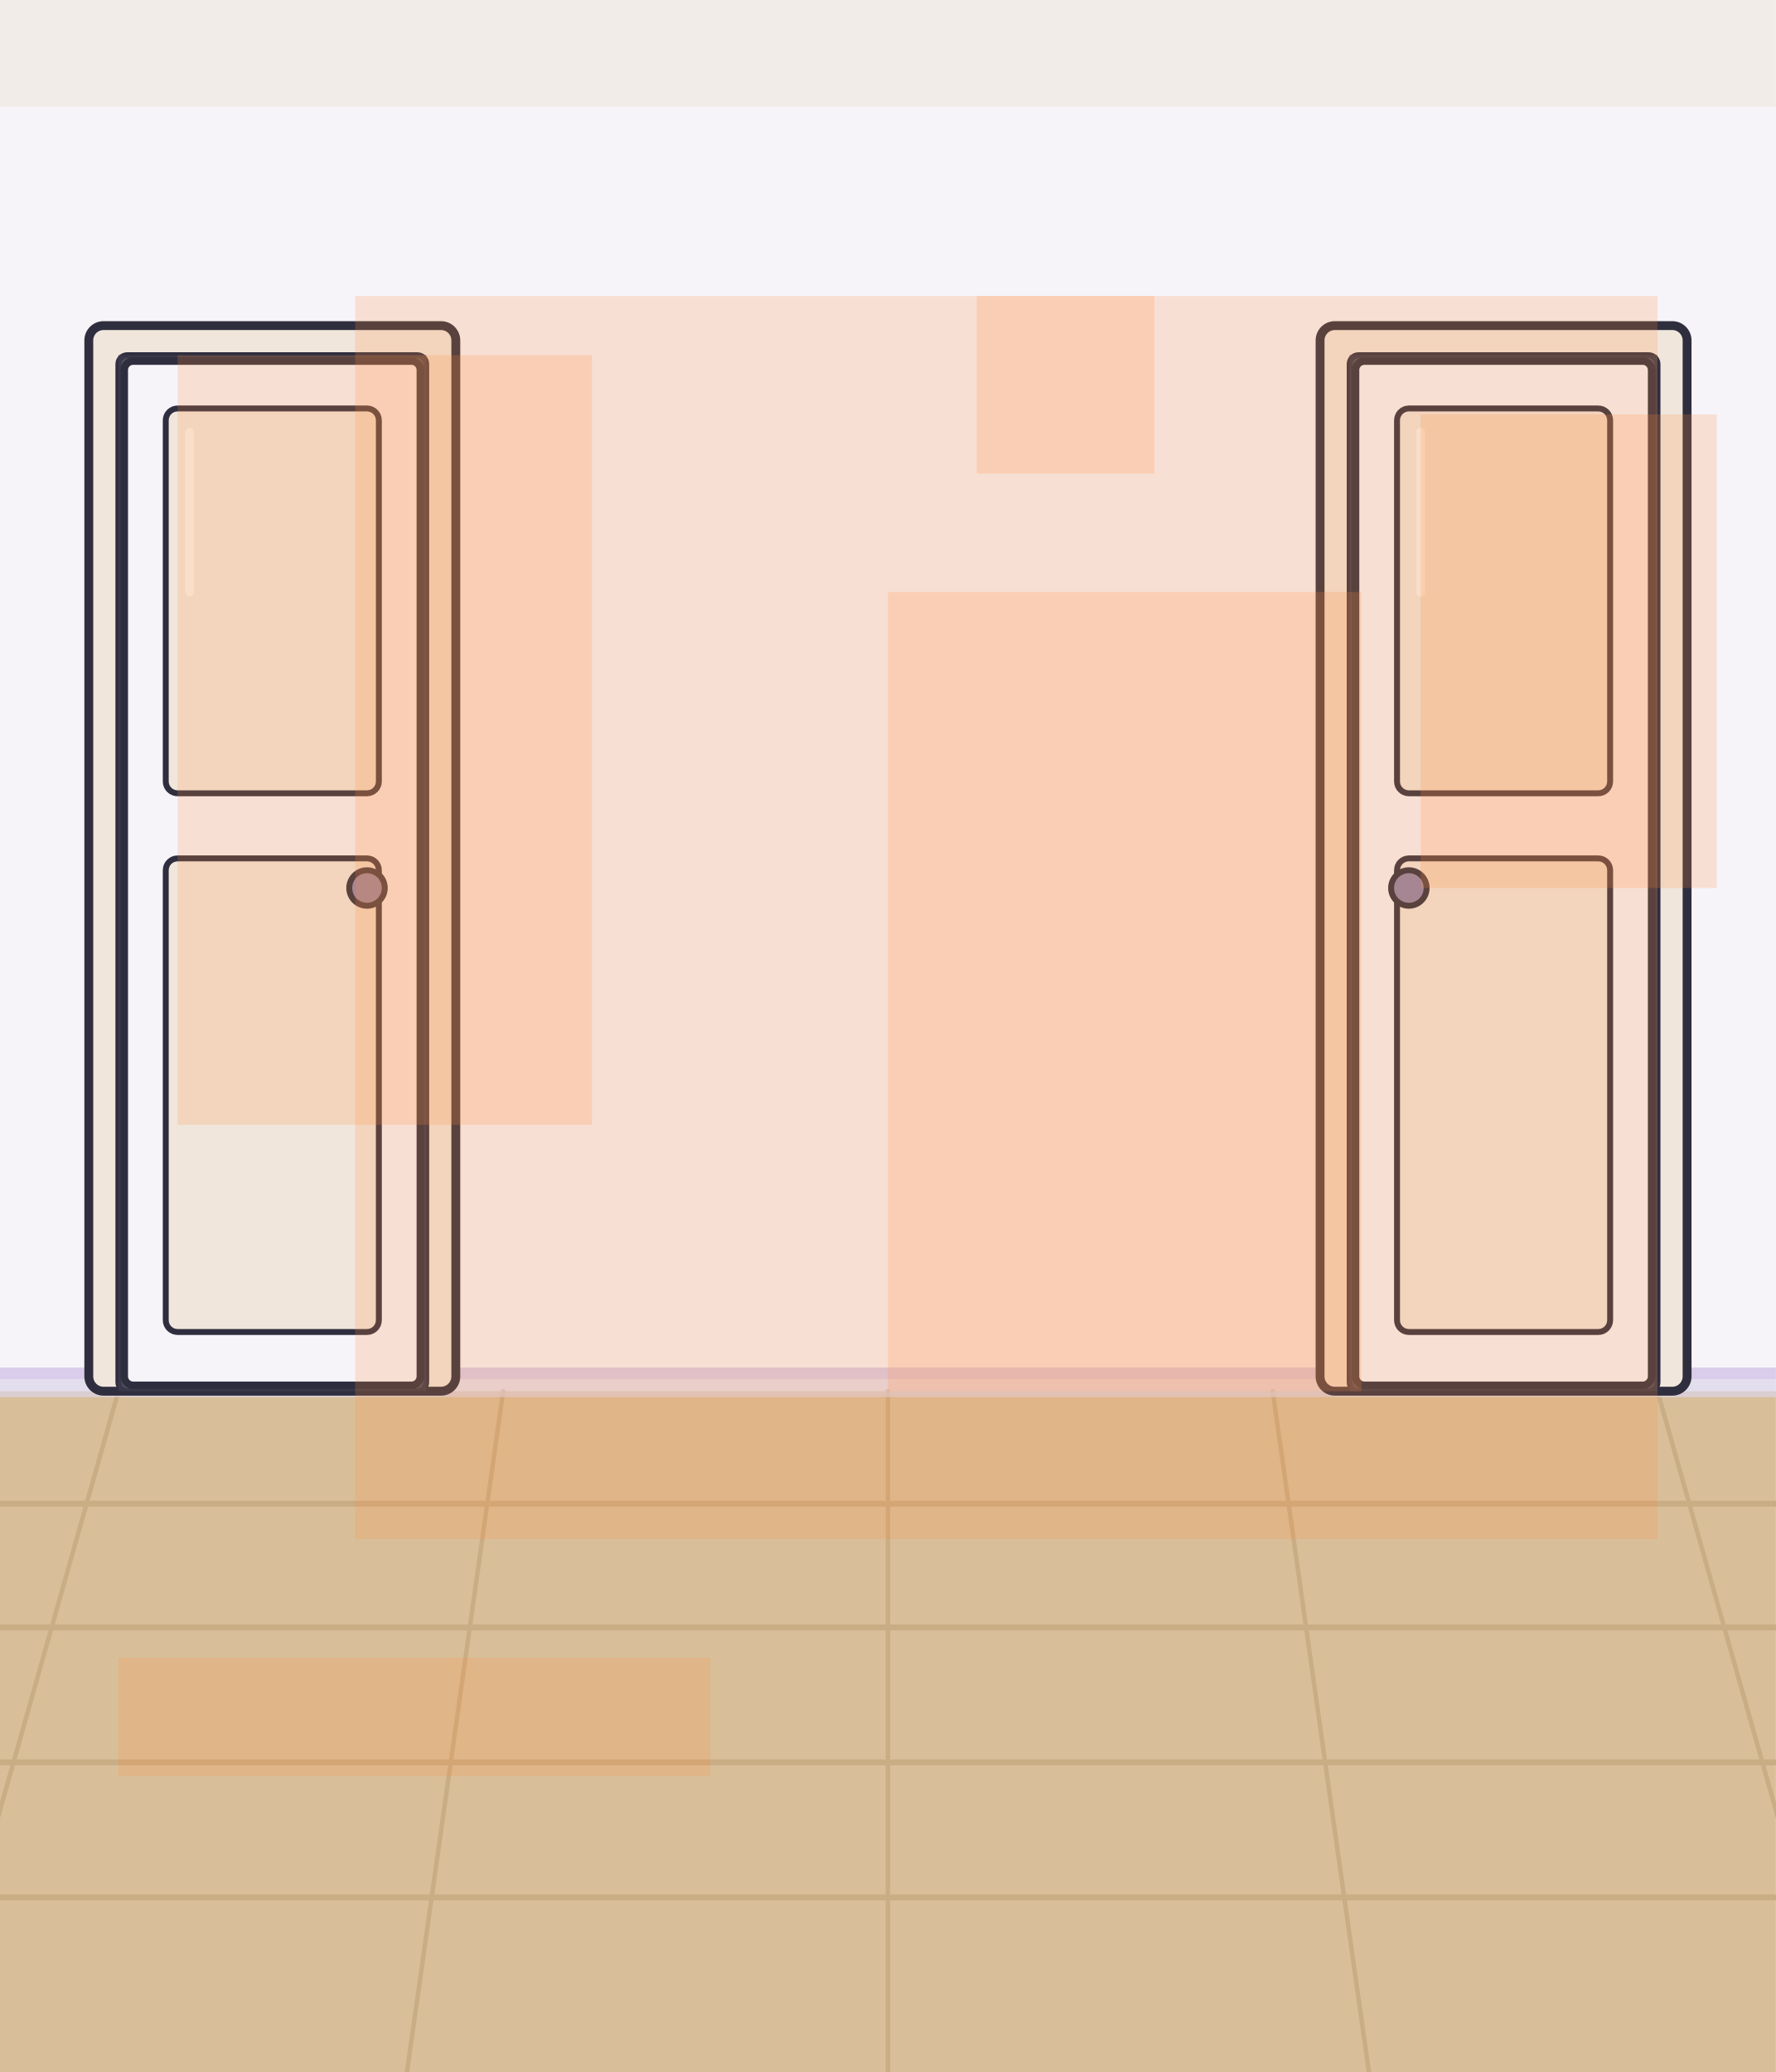
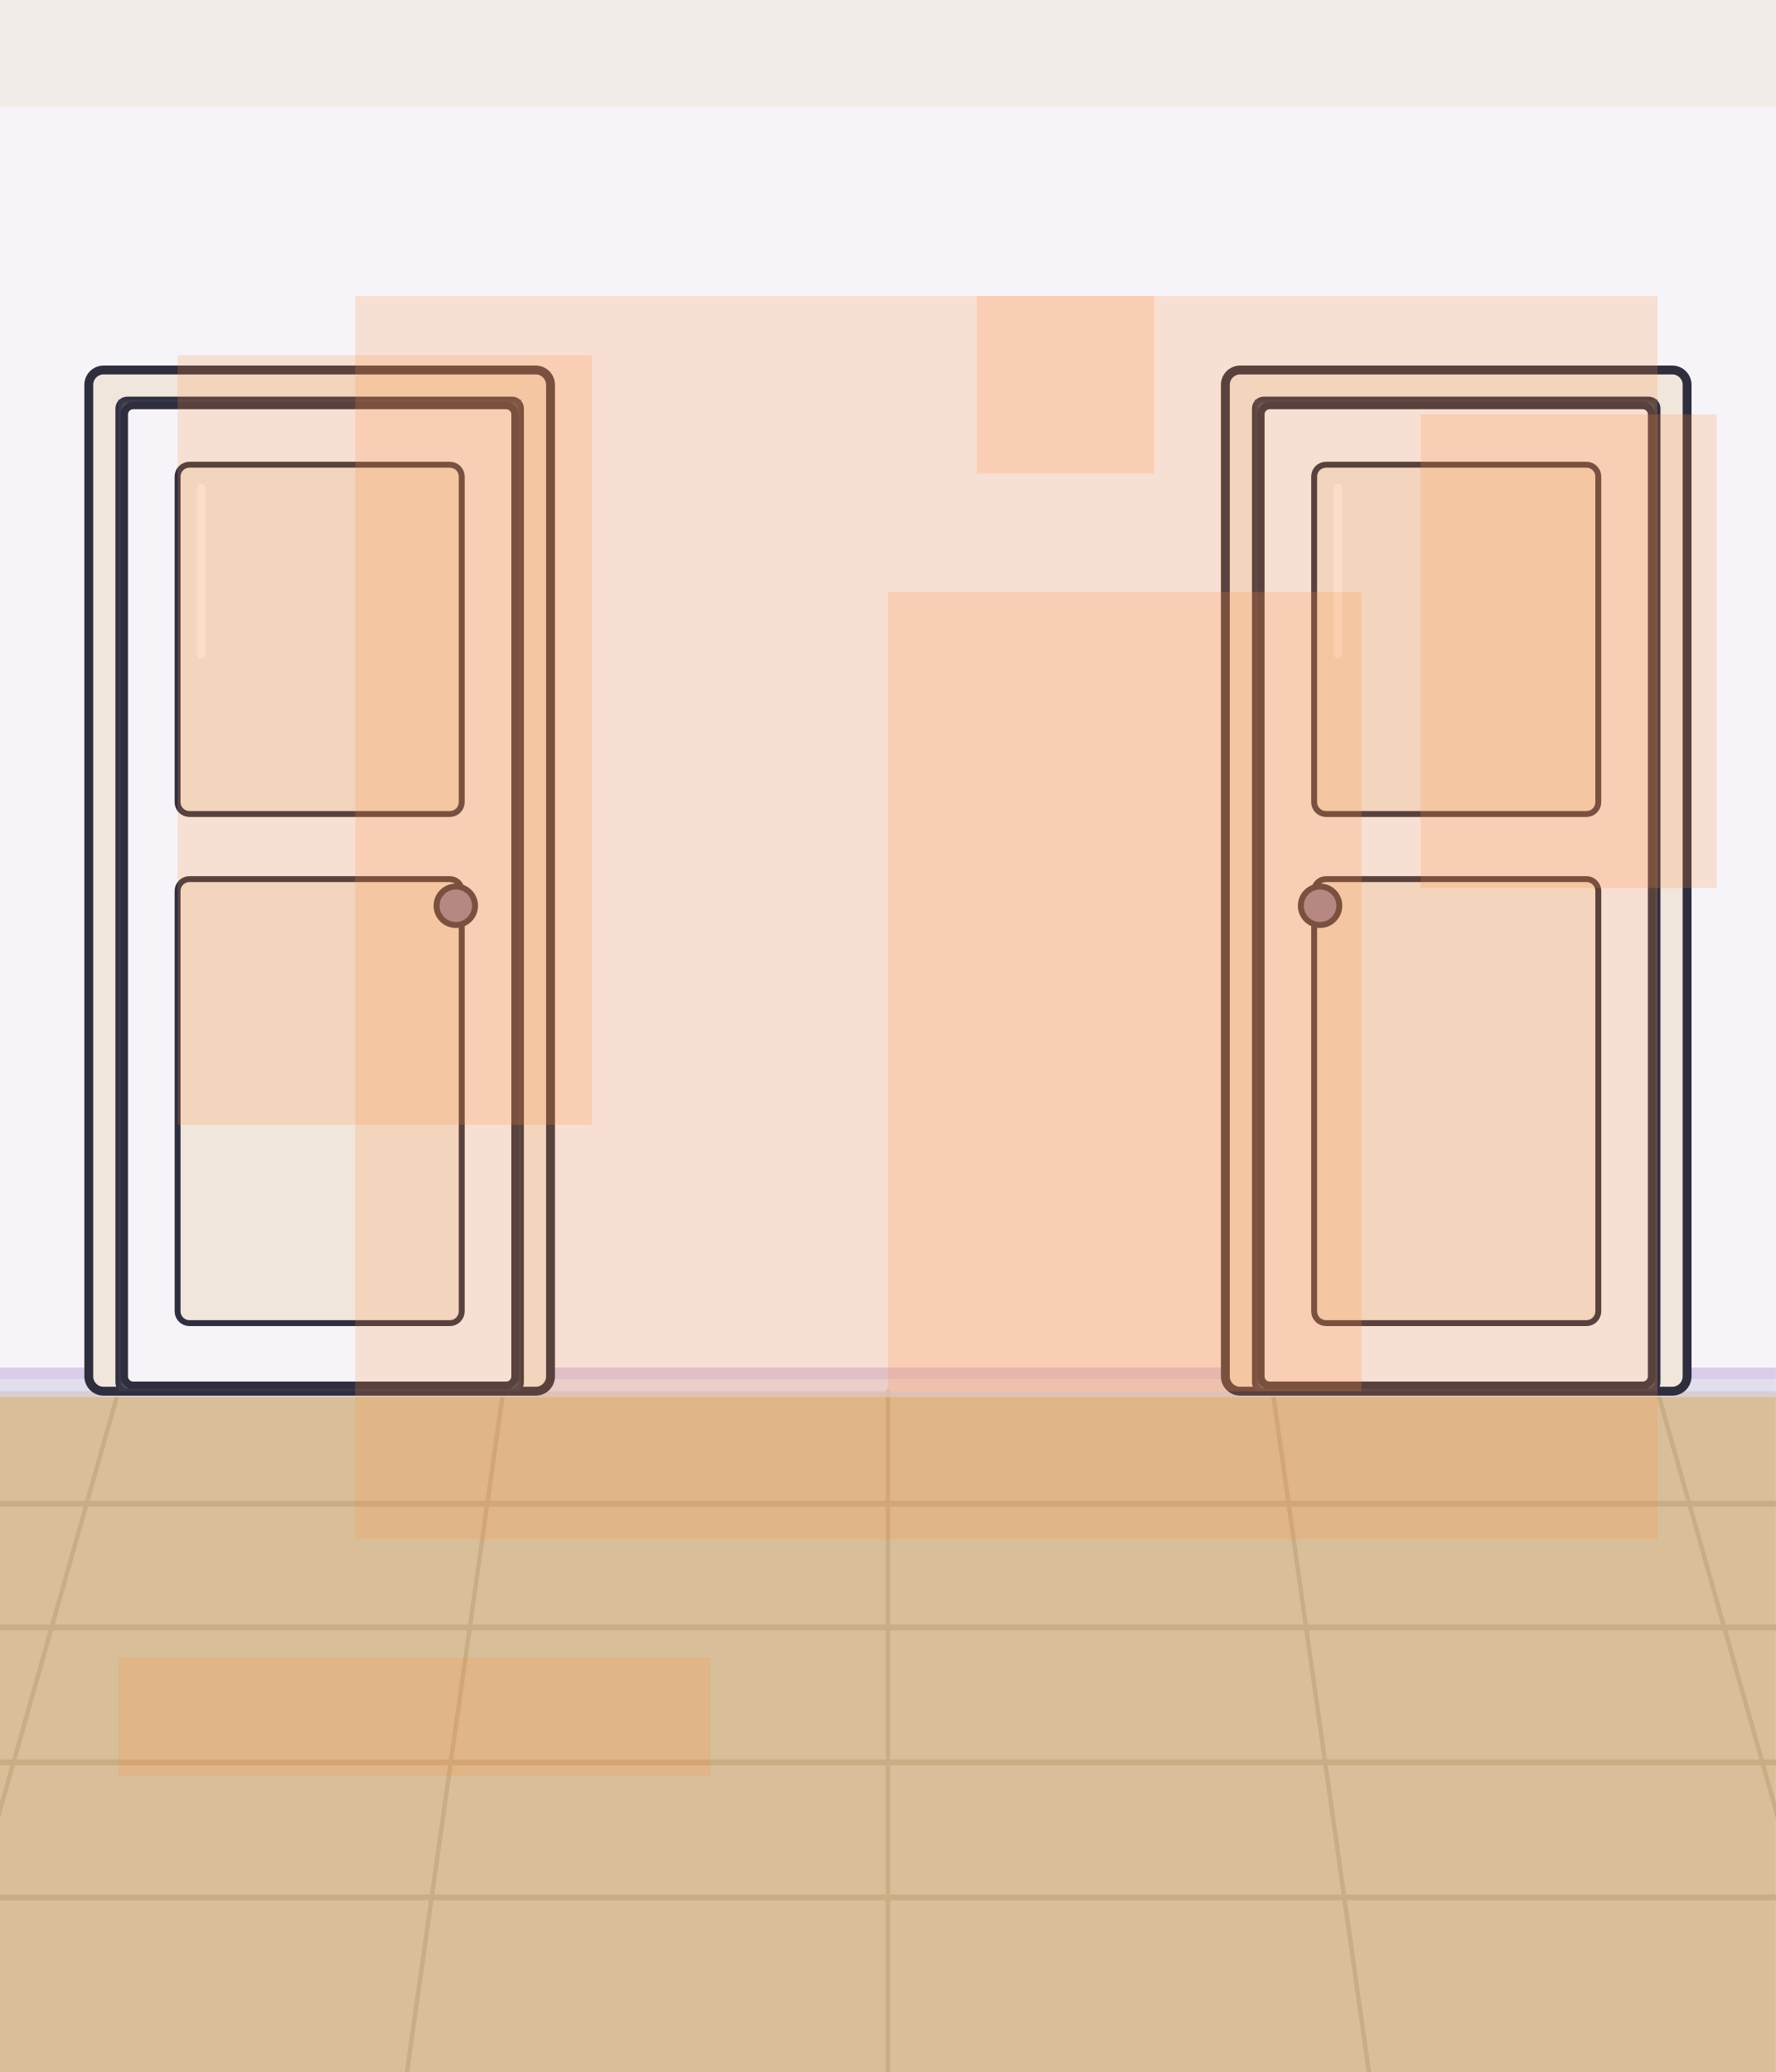
<svg xmlns="http://www.w3.org/2000/svg" viewBox="0 0 600 700" width="600" height="700">
  <g id="stěna">
    <rect x="0" y="0" width="600" height="470" fill="#F6F4F9" stroke="none" />
    <rect x="0" y="0" width="600" height="36" fill="#F0E6DC" stroke="none" opacity="0.6" />
  </g>
  <g id="podlaha">
    <rect x="0" y="470" width="600" height="230" fill="#D8BF9A" stroke="none" />
    <path d="M 0 508 L 600 508" stroke="#C9AD84" stroke-width="2" stroke-linejoin="round" stroke-linecap="round" />
    <path d="M 0 549.8 L 600 549.8" stroke="#C9AD84" stroke-width="2" stroke-linejoin="round" stroke-linecap="round" />
    <path d="M 0 595.4 L 600 595.4" stroke="#C9AD84" stroke-width="2" stroke-linejoin="round" stroke-linecap="round" />
    <path d="M 0 641 L 600 641" stroke="#C9AD84" stroke-width="2" stroke-linejoin="round" stroke-linecap="round" />
    <path d="M 40 470 L -25 700" stroke="#C9AD84" stroke-width="1.5" stroke-linejoin="round" stroke-linecap="round" />
    <path d="M 170 470 L 137.5 700" stroke="#C9AD84" stroke-width="1.5" stroke-linejoin="round" stroke-linecap="round" />
    <path d="M 300 470 L 300 700" stroke="#C9AD84" stroke-width="1.5" stroke-linejoin="round" stroke-linecap="round" />
    <path d="M 430 470 L 462.5 700" stroke="#C9AD84" stroke-width="1.5" stroke-linejoin="round" stroke-linecap="round" />
    <path d="M 560 470 L 625 700" stroke="#C9AD84" stroke-width="1.5" stroke-linejoin="round" stroke-linecap="round" />
    <path d="M 690 470 L 787.5 700" stroke="#C9AD84" stroke-width="1.5" stroke-linejoin="round" stroke-linecap="round" />
  </g>
  <g id="lišta">
    <rect x="0" y="440" width="600" height="26" fill="#F6F4F9" stroke="none" />
    <rect x="0" y="462" width="600" height="4" fill="#D9CDEB" stroke="none" />
    <rect x="0" y="466" width="600" height="6" fill="#DCD4E8" stroke="none" opacity="0.7" />
  </g>
  <g id="rám levý">
-     <rect x="30" y="110" width="124" height="360" rx="5" fill="#F0E6DC" stroke="#2F2E3F" stroke-width="3" stroke-linejoin="round" stroke-linecap="round" />
-     <rect x="40" y="120" width="104" height="350" rx="3" fill="#D8C7C0" stroke="#2F2E3F" stroke-width="2" stroke-linejoin="round" stroke-linecap="round" />
-     <rect x="40" y="120" width="104" height="350" fill="#3B3A4A" stroke="none" opacity="0.85" />
+     <rect x="30" y="125" width="156" height="345" rx="5" fill="#F0E6DC" stroke="#2F2E3F" stroke-width="3" stroke-linejoin="round" stroke-linecap="round" />
+     <rect x="40" y="135" width="136" height="335" rx="3" fill="#D8C7C0" stroke="#2F2E3F" stroke-width="2" stroke-linejoin="round" stroke-linecap="round" />
+     <rect x="40" y="135" width="136" height="335" fill="#3B3A4A" stroke="none" opacity="0.85" />
  </g>
  <g id="křídlo levé">
-     <rect x="42" y="122" width="100" height="346" rx="3" fill="#F6F4F9" stroke="#2F2E3F" stroke-width="2.5" stroke-linejoin="round" stroke-linecap="round" />
-     <rect x="56" y="138" width="72" height="130" rx="4" fill="#F0E6DC" stroke="#2F2E3F" stroke-width="2" stroke-linejoin="round" stroke-linecap="round" />
-     <rect x="56" y="290" width="72" height="160" rx="4" fill="#F0E6DC" stroke="#2F2E3F" stroke-width="2" stroke-linejoin="round" stroke-linecap="round" />
-     <circle cx="124" cy="300" r="6" fill="#8F84A8" stroke="#2F2E3F" stroke-width="2" stroke-linejoin="round" stroke-linecap="round" />
-     <path d="M 64 146 L 64 200" fill="none" stroke="#FFFFFF" stroke-width="3" stroke-linejoin="round" stroke-linecap="round" opacity="0.5" />
+     <rect x="42" y="137" width="132" height="331" rx="3" fill="#F6F4F9" stroke="#2F2E3F" stroke-width="2.5" stroke-linejoin="round" stroke-linecap="round" />
+     <rect x="60" y="157" width="96" height="118" rx="4" fill="#F0E6DC" stroke="#2F2E3F" stroke-width="2" stroke-linejoin="round" stroke-linecap="round" />
+     <rect x="60" y="297" width="96" height="150" rx="4" fill="#F0E6DC" stroke="#2F2E3F" stroke-width="2" stroke-linejoin="round" stroke-linecap="round" />
+     <circle cx="154" cy="306" r="6.5" fill="#8F84A8" stroke="#2F2E3F" stroke-width="2" stroke-linejoin="round" stroke-linecap="round" />
+     <path d="M 68 165 L 68 221" fill="none" stroke="#FFFFFF" stroke-width="3" stroke-linejoin="round" stroke-linecap="round" opacity="0.5" />
  </g>
  <g id="rám pravý">
-     <rect x="446" y="110" width="124" height="360" rx="5" fill="#F0E6DC" stroke="#2F2E3F" stroke-width="3" stroke-linejoin="round" stroke-linecap="round" />
-     <rect x="456" y="120" width="104" height="350" rx="3" fill="#D8C7C0" stroke="#2F2E3F" stroke-width="2" stroke-linejoin="round" stroke-linecap="round" />
-     <rect x="456" y="120" width="104" height="350" fill="#3B3A4A" stroke="none" opacity="0.85" />
+     <rect x="414" y="125" width="156" height="345" rx="5" fill="#F0E6DC" stroke="#2F2E3F" stroke-width="3" stroke-linejoin="round" stroke-linecap="round" />
+     <rect x="424" y="135" width="136" height="335" rx="3" fill="#D8C7C0" stroke="#2F2E3F" stroke-width="2" stroke-linejoin="round" stroke-linecap="round" />
+     <rect x="424" y="135" width="136" height="335" fill="#3B3A4A" stroke="none" opacity="0.85" />
  </g>
  <g id="křídlo pravé">
-     <rect x="458" y="122" width="100" height="346" rx="3" fill="#F6F4F9" stroke="#2F2E3F" stroke-width="2.5" stroke-linejoin="round" stroke-linecap="round" />
-     <rect x="472" y="138" width="72" height="130" rx="4" fill="#F0E6DC" stroke="#2F2E3F" stroke-width="2" stroke-linejoin="round" stroke-linecap="round" />
-     <rect x="472" y="290" width="72" height="160" rx="4" fill="#F0E6DC" stroke="#2F2E3F" stroke-width="2" stroke-linejoin="round" stroke-linecap="round" />
-     <circle cx="476" cy="300" r="6" fill="#8F84A8" stroke="#2F2E3F" stroke-width="2" stroke-linejoin="round" stroke-linecap="round" />
-     <path d="M 480 146 L 480 200" fill="none" stroke="#FFFFFF" stroke-width="3" stroke-linejoin="round" stroke-linecap="round" opacity="0.5" />
+     <rect x="426" y="137" width="132" height="331" rx="3" fill="#F6F4F9" stroke="#2F2E3F" stroke-width="2.5" stroke-linejoin="round" stroke-linecap="round" />
+     <rect x="444" y="157" width="96" height="118" rx="4" fill="#F0E6DC" stroke="#2F2E3F" stroke-width="2" stroke-linejoin="round" stroke-linecap="round" />
+     <rect x="444" y="297" width="96" height="150" rx="4" fill="#F0E6DC" stroke="#2F2E3F" stroke-width="2" stroke-linejoin="round" stroke-linecap="round" />
+     <circle cx="446" cy="306" r="6.5" fill="#8F84A8" stroke="#2F2E3F" stroke-width="2" stroke-linejoin="round" stroke-linecap="round" />
+     <path d="M 452 165 L 452 221" fill="none" stroke="#FFFFFF" stroke-width="3" stroke-linejoin="round" stroke-linecap="round" opacity="0.5" />
  </g>
  <rect id="@slot schody" x="120" y="100" width="440" height="420" fill="#FF8C3D" opacity="0.2" />
  <rect id="@slot botník" x="40" y="560" width="200" height="40" fill="#FF8C3D" opacity="0.2" />
  <rect id="@slot věšák" x="60" y="120" width="140" height="260" fill="#FF8C3D" opacity="0.2" />
  <rect id="@slot dveře" x="300" y="200" width="160" height="270" fill="#FF8C3D" opacity="0.2" />
  <rect id="@slot zrcadlo" x="480" y="140" width="100" height="160" fill="#FF8C3D" opacity="0.2" />
  <rect id="@slot lampička" x="330" y="100" width="60" height="60" fill="#FF8C3D" opacity="0.2" />
</svg>
